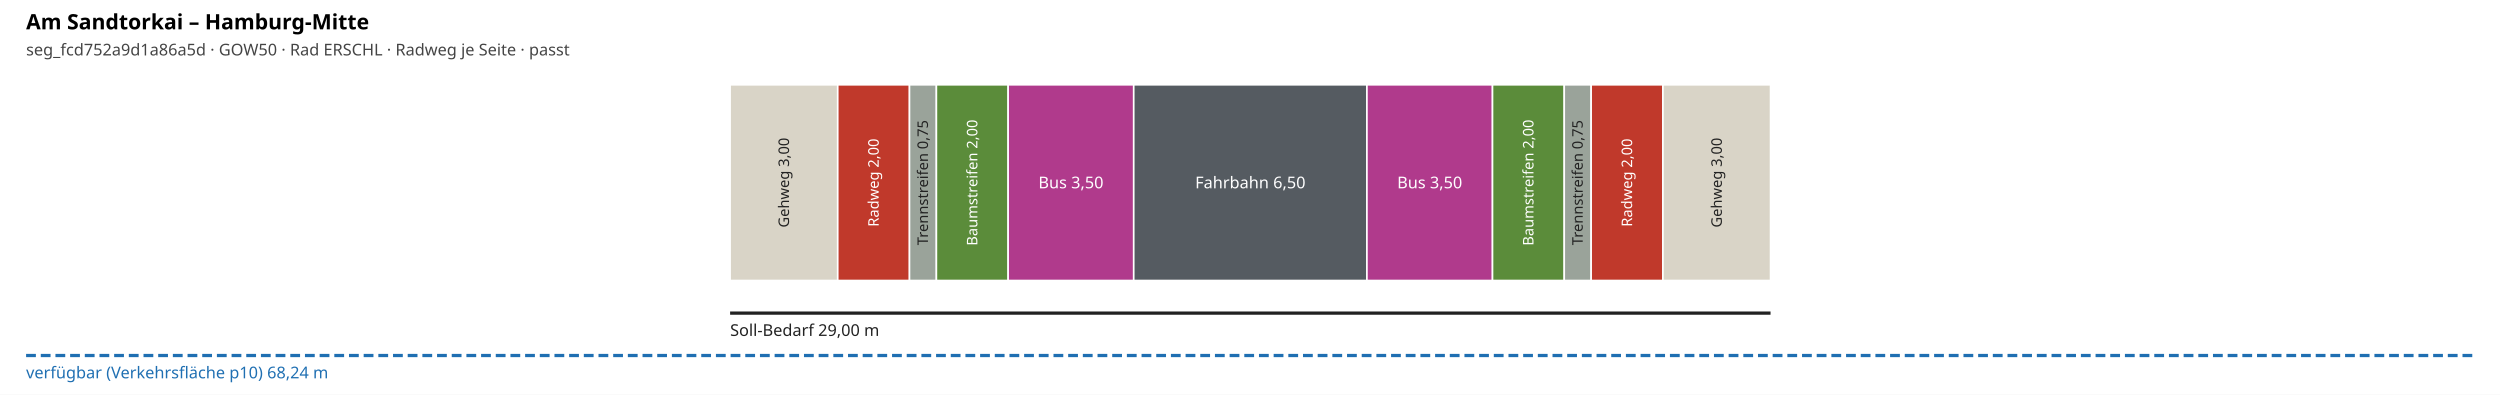
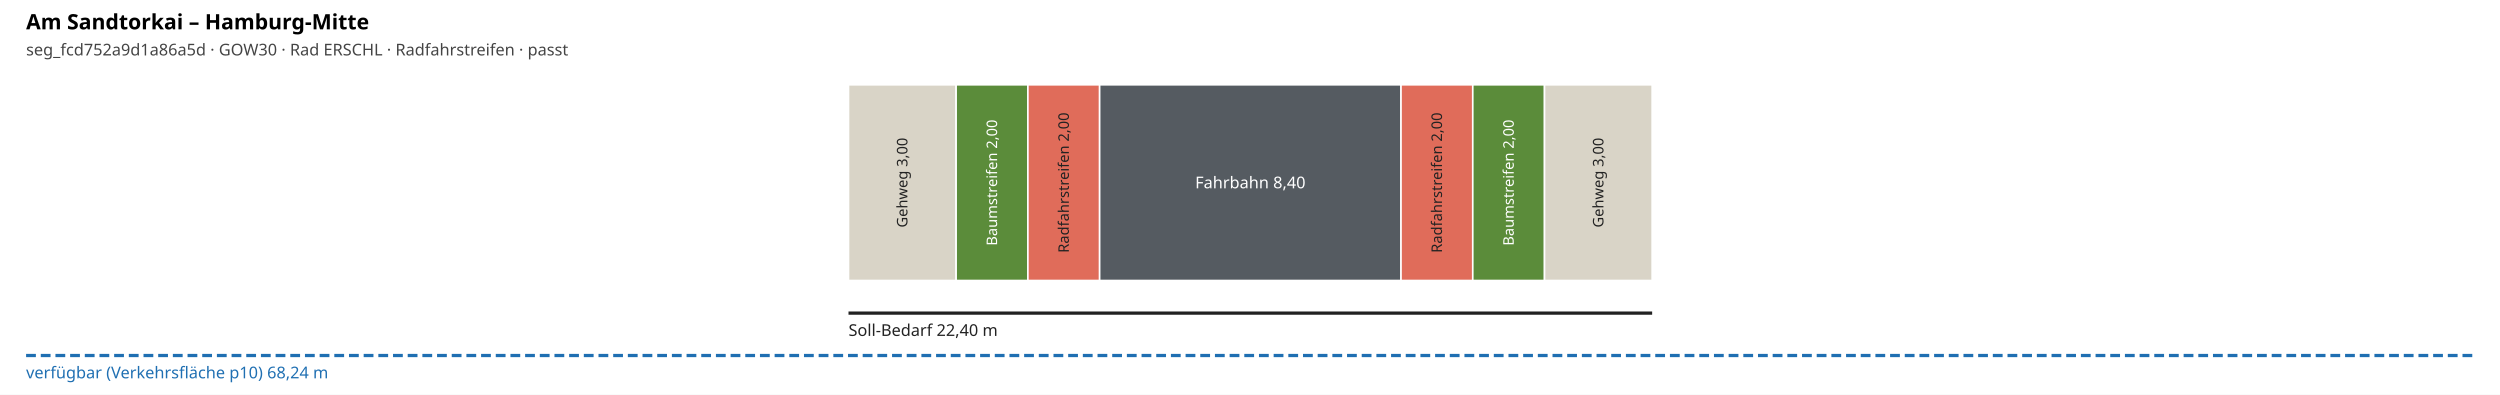
<svg xmlns="http://www.w3.org/2000/svg" width="1533" height="242" viewBox="0 0 1533 242" font-family="sans-serif" font-size="10">
  <rect x="0" y="0" width="1533" height="242" fill="#ffffff" />
  <text x="16.0" y="18" font-size="13" font-weight="bold">Am Sandtorkai – Hamburg-Mitte</text>
-   <text x="16.0" y="34" fill="#444">seg_fcd752a9d1a86a5d · GOW50 · Rad ERSCHL · Radweg je Seite · passt</text>
-   <rect x="447.7" y="52.0" width="66.0" height="120.0" fill="#d9d4c7" stroke="#ffffff" stroke-width="1" data-element="sidewalk" data-width-m="3.00" />
-   <text transform="translate(480.7,112.0) rotate(-90)" text-anchor="middle" dominant-baseline="middle" fill="#222" font-size="9">Gehweg 3,00</text>
-   <rect x="513.7" y="52.0" width="44.0" height="120.0" fill="#c0392b" stroke="#ffffff" stroke-width="1" data-element="cycle_track" data-width-m="2.00" />
-   <text transform="translate(535.7,112.0) rotate(-90)" text-anchor="middle" dominant-baseline="middle" fill="#ffffff" font-size="9">Radweg 2,00</text>
-   <rect x="557.7" y="52.0" width="16.5" height="120.0" fill="#9aa39a" stroke="#ffffff" stroke-width="1" data-element="buffer_cycle_carriageway" data-width-m="0.75" />
-   <text transform="translate(565.9,112.0) rotate(-90)" text-anchor="middle" dominant-baseline="middle" fill="#222" font-size="9">Trennstreifen 0,75</text>
-   <rect x="574.2" y="52.0" width="44.0" height="120.0" fill="#5b8c3a" stroke="#ffffff" stroke-width="1" data-element="tree_strip" data-width-m="2.00" />
-   <text transform="translate(596.2,112.0) rotate(-90)" text-anchor="middle" dominant-baseline="middle" fill="#ffffff" font-size="9">Baumstreifen 2,00</text>
-   <rect x="618.2" y="52.0" width="77.0" height="120.0" fill="#b03a8c" stroke="#ffffff" stroke-width="1" data-element="bus_lane" data-width-m="3.50" />
-   <text x="656.7" y="112.0" text-anchor="middle" dominant-baseline="middle" fill="#ffffff">Bus 3,50</text>
-   <rect x="695.2" y="52.0" width="143.0" height="120.0" fill="#555b61" stroke="#ffffff" stroke-width="1" data-element="carriageway" data-width-m="6.50" />
-   <text x="766.7" y="112.0" text-anchor="middle" dominant-baseline="middle" fill="#ffffff">Fahrbahn 6,50</text>
-   <rect x="838.2" y="52.0" width="77.0" height="120.0" fill="#b03a8c" stroke="#ffffff" stroke-width="1" data-element="bus_lane" data-width-m="3.50" />
-   <text x="876.7" y="112.0" text-anchor="middle" dominant-baseline="middle" fill="#ffffff">Bus 3,50</text>
-   <rect x="915.2" y="52.0" width="44.0" height="120.0" fill="#5b8c3a" stroke="#ffffff" stroke-width="1" data-element="tree_strip" data-width-m="2.00" />
-   <text transform="translate(937.2,112.0) rotate(-90)" text-anchor="middle" dominant-baseline="middle" fill="#ffffff" font-size="9">Baumstreifen 2,00</text>
-   <rect x="959.2" y="52.0" width="16.5" height="120.0" fill="#9aa39a" stroke="#ffffff" stroke-width="1" data-element="buffer_cycle_carriageway" data-width-m="0.75" />
-   <text transform="translate(967.4,112.0) rotate(-90)" text-anchor="middle" dominant-baseline="middle" fill="#222" font-size="9">Trennstreifen 0,75</text>
-   <rect x="975.7" y="52.0" width="44.0" height="120.0" fill="#c0392b" stroke="#ffffff" stroke-width="1" data-element="cycle_track" data-width-m="2.00" />
-   <text transform="translate(997.7,112.0) rotate(-90)" text-anchor="middle" dominant-baseline="middle" fill="#ffffff" font-size="9">Radweg 2,00</text>
-   <rect x="1019.7" y="52.0" width="66.0" height="120.0" fill="#d9d4c7" stroke="#ffffff" stroke-width="1" data-element="sidewalk" data-width-m="3.00" />
-   <text transform="translate(1052.7,112.0) rotate(-90)" text-anchor="middle" dominant-baseline="middle" fill="#222" font-size="9">Gehweg 3,00</text>
-   <text x="447.7" y="206.0" fill="#222">Soll-Bedarf 29,00 m</text>
-   <line x1="447.7" y1="192.0" x2="1085.7" y2="192.0" stroke="#222" stroke-width="2" />
+   <text x="16.0" y="34" fill="#444">seg_fcd752a9d1a86a5d · GOW30 · Rad ERSCHL · Radfahrstreifen · passt</text>
+   <rect x="520.3" y="52.0" width="66.0" height="120.0" fill="#d9d4c7" stroke="#ffffff" stroke-width="1" data-element="sidewalk" data-width-m="3.00" />
+   <text transform="translate(553.3,112.0) rotate(-90)" text-anchor="middle" dominant-baseline="middle" fill="#222" font-size="9">Gehweg 3,00</text>
+   <rect x="586.3" y="52.0" width="44.0" height="120.0" fill="#5b8c3a" stroke="#ffffff" stroke-width="1" data-element="tree_strip" data-width-m="2.00" />
+   <text transform="translate(608.3,112.0) rotate(-90)" text-anchor="middle" dominant-baseline="middle" fill="#ffffff" font-size="9">Baumstreifen 2,00</text>
+   <rect x="630.3" y="52.0" width="44.0" height="120.0" fill="#e06c5a" stroke="#ffffff" stroke-width="1" data-element="cycle_lane" data-width-m="2.00" />
+   <text transform="translate(652.3,112.0) rotate(-90)" text-anchor="middle" dominant-baseline="middle" fill="#222" font-size="9">Radfahrstreifen 2,00</text>
+   <rect x="674.3" y="52.0" width="184.8" height="120.0" fill="#555b61" stroke="#ffffff" stroke-width="1" data-element="carriageway" data-width-m="8.40" />
+   <text x="766.7" y="112.0" text-anchor="middle" dominant-baseline="middle" fill="#ffffff">Fahrbahn 8,40</text>
+   <rect x="859.1" y="52.0" width="44.0" height="120.0" fill="#e06c5a" stroke="#ffffff" stroke-width="1" data-element="cycle_lane" data-width-m="2.00" />
+   <text transform="translate(881.1,112.0) rotate(-90)" text-anchor="middle" dominant-baseline="middle" fill="#222" font-size="9">Radfahrstreifen 2,00</text>
+   <rect x="903.1" y="52.0" width="44.0" height="120.0" fill="#5b8c3a" stroke="#ffffff" stroke-width="1" data-element="tree_strip" data-width-m="2.00" />
+   <text transform="translate(925.1,112.0) rotate(-90)" text-anchor="middle" dominant-baseline="middle" fill="#ffffff" font-size="9">Baumstreifen 2,00</text>
+   <rect x="947.1" y="52.0" width="66.0" height="120.0" fill="#d9d4c7" stroke="#ffffff" stroke-width="1" data-element="sidewalk" data-width-m="3.00" />
+   <text transform="translate(980.1,112.0) rotate(-90)" text-anchor="middle" dominant-baseline="middle" fill="#222" font-size="9">Gehweg 3,00</text>
+   <text x="520.3" y="206.0" fill="#222">Soll-Bedarf 22,40 m</text>
+   <line x1="520.3" y1="192.0" x2="1013.1" y2="192.0" stroke="#222" stroke-width="2" />
  <line x1="16.0" y1="218.0" x2="1517.3" y2="218.0" stroke="#1f6fb2" stroke-width="2" stroke-dasharray="6 3" />
  <text x="16.0" y="232.0" fill="#1f6fb2">verfügbar (Verkehrsfläche p10) 68,24 m</text>
</svg>
